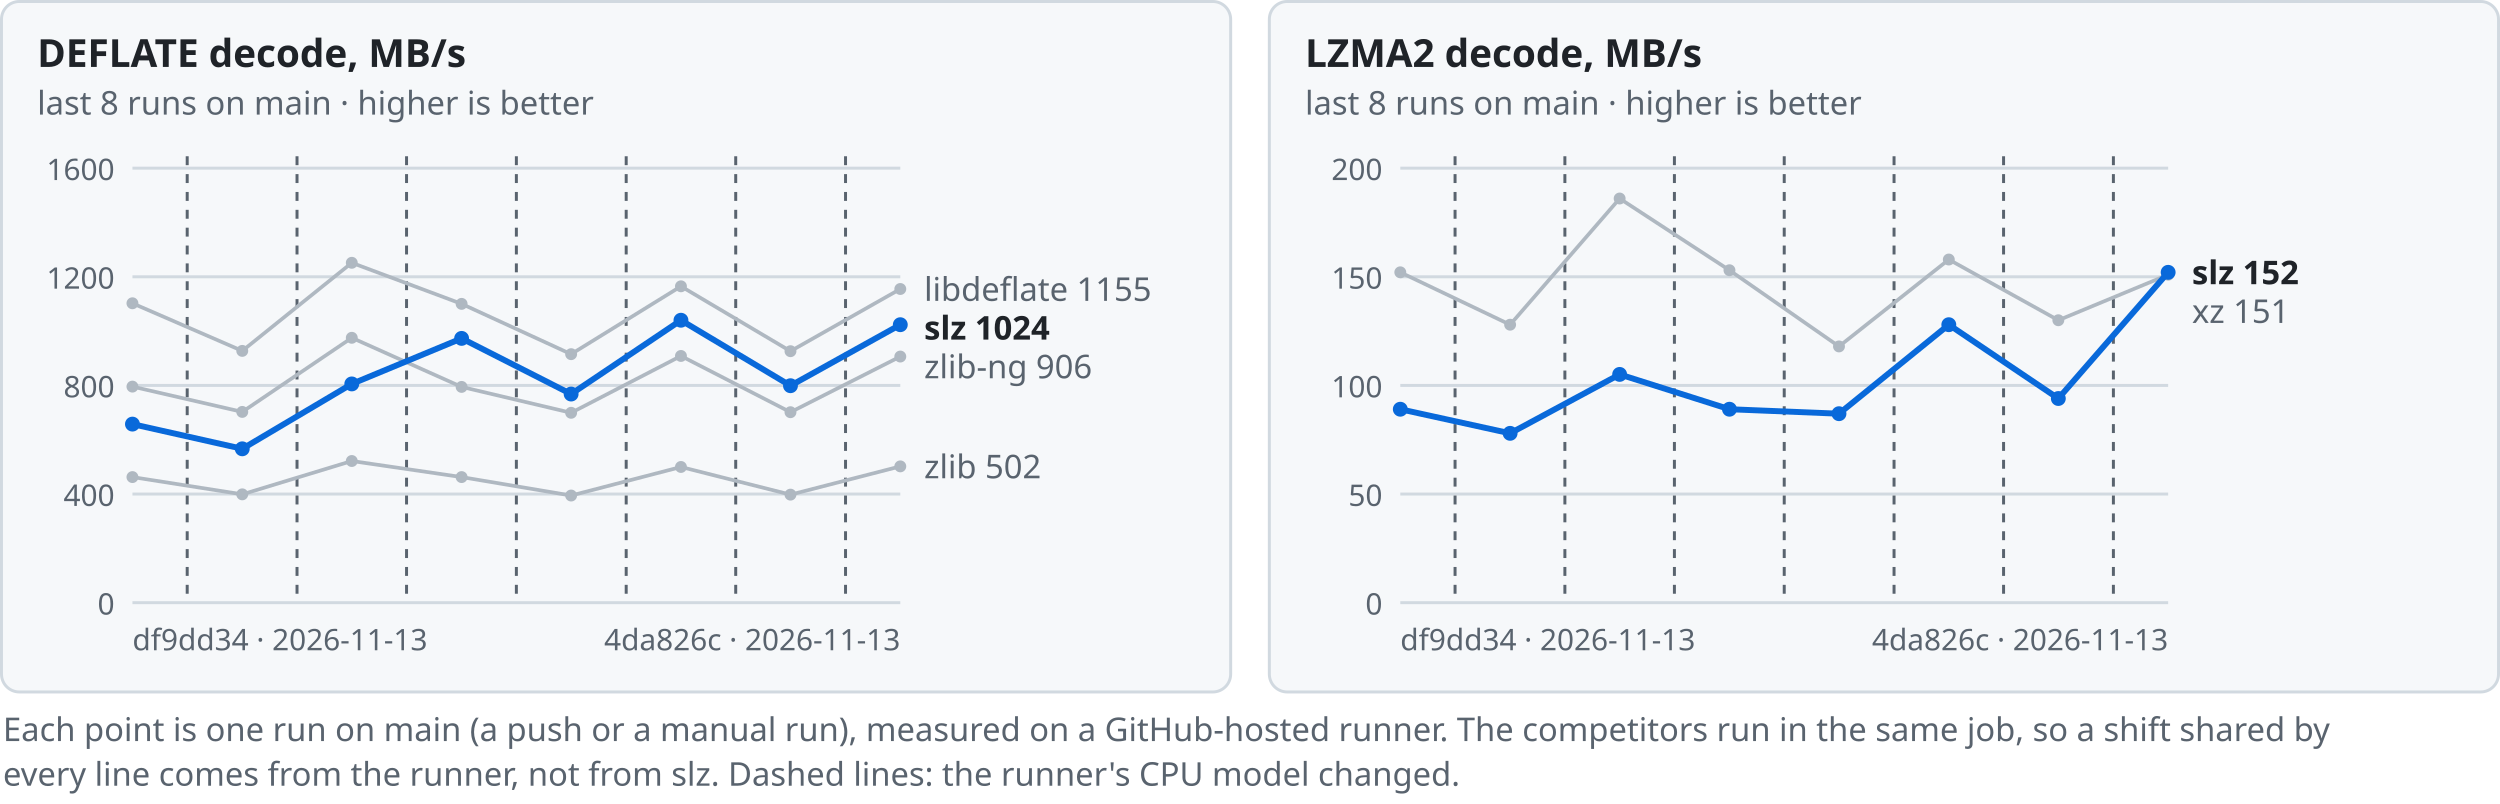
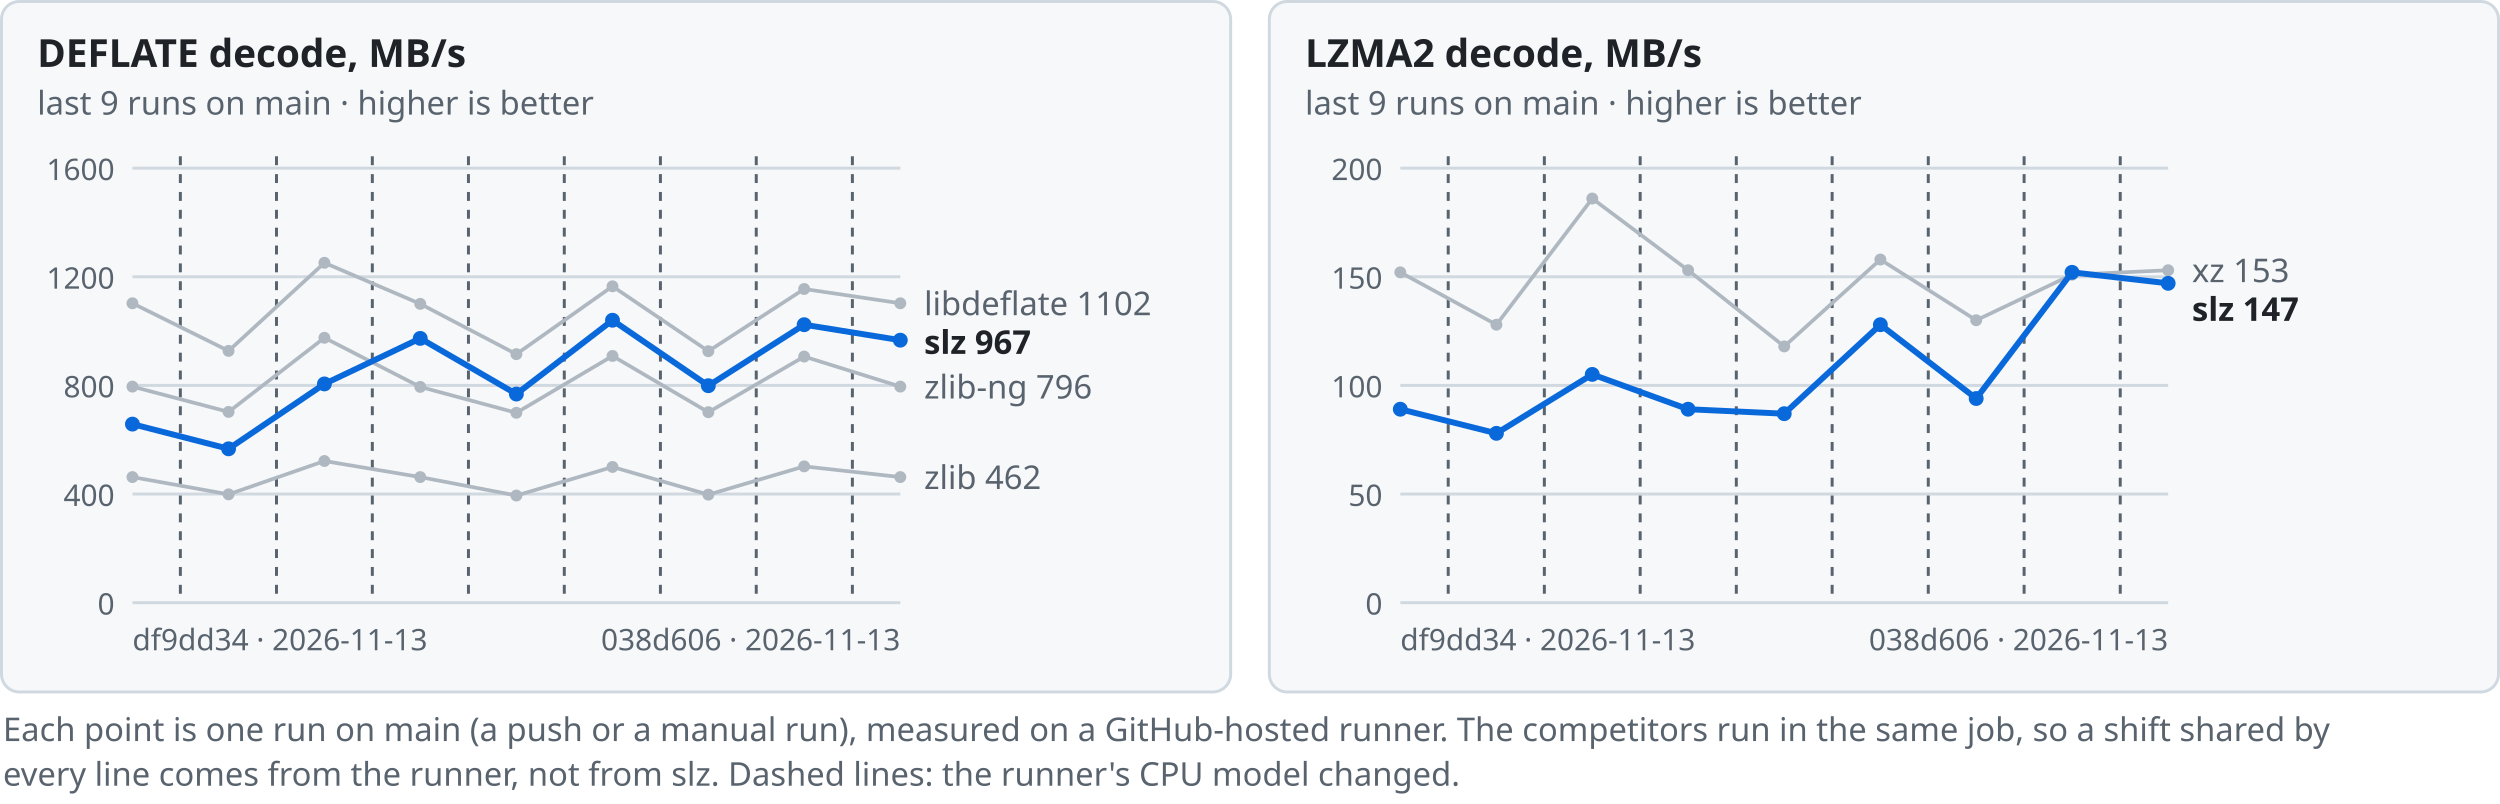
<svg xmlns="http://www.w3.org/2000/svg" width="840" height="270" viewBox="0 0 840 270" role="img" aria-labelledby="title desc">
  <style>text{font-family:-apple-system,BlinkMacSystemFont,'Segoe UI','Noto Sans',Helvetica,Arial,sans-serif;font-variant-numeric:tabular-nums}</style>
  <rect x="0.5" y="0.5" width="413.0" height="232.0" fill="#f6f8fa" rx="6" stroke="#d1d9e0" />
  <text x="12.5" y="22.5" font-size="13" fill="#1f2328" font-weight="600">DEFLATE decode, MB/s</text>
-   <text x="12.5" y="38.5" font-size="11" fill="#59636e">last 8 runs on main · higher is better</text>
+   <text x="12.5" y="38.5" font-size="11" fill="#59636e">last 9 runs on main · higher is better</text>
  <line x1="44.5" y1="202.5" x2="302.5" y2="202.5" stroke="#d1d9e0" stroke-width="1" />
  <text x="38.5" y="206.5" font-size="10" fill="#59636e" text-anchor="end">0</text>
  <line x1="44.5" y1="166.0" x2="302.5" y2="166.0" stroke="#d1d9e0" stroke-width="1" />
  <text x="38.5" y="170.0" font-size="10" fill="#59636e" text-anchor="end">400</text>
  <line x1="44.5" y1="129.5" x2="302.5" y2="129.5" stroke="#d1d9e0" stroke-width="1" />
  <text x="38.5" y="133.5" font-size="10" fill="#59636e" text-anchor="end">800</text>
  <line x1="44.5" y1="93.0" x2="302.5" y2="93.0" stroke="#d1d9e0" stroke-width="1" />
  <text x="38.5" y="97.0" font-size="10" fill="#59636e" text-anchor="end">1200</text>
  <line x1="44.5" y1="56.5" x2="302.5" y2="56.5" stroke="#d1d9e0" stroke-width="1" />
  <text x="38.5" y="60.5" font-size="10" fill="#59636e" text-anchor="end">1600</text>
-   <line x1="62.9" y1="52.5" x2="62.9" y2="202.5" stroke="#59636e" stroke-width="1" stroke-dasharray="3 3" />
-   <line x1="99.8" y1="52.5" x2="99.8" y2="202.5" stroke="#59636e" stroke-width="1" stroke-dasharray="3 3" />
-   <line x1="136.6" y1="52.5" x2="136.6" y2="202.5" stroke="#59636e" stroke-width="1" stroke-dasharray="3 3" />
-   <line x1="173.5" y1="52.5" x2="173.5" y2="202.5" stroke="#59636e" stroke-width="1" stroke-dasharray="3 3" />
-   <line x1="210.4" y1="52.5" x2="210.4" y2="202.5" stroke="#59636e" stroke-width="1" stroke-dasharray="3 3" />
-   <line x1="247.2" y1="52.5" x2="247.2" y2="202.5" stroke="#59636e" stroke-width="1" stroke-dasharray="3 3" />
-   <line x1="284.1" y1="52.5" x2="284.1" y2="202.5" stroke="#59636e" stroke-width="1" stroke-dasharray="3 3" />
-   <polyline points="44.5,101.9 81.4,117.9 118.2,88.3 155.1,102.1 191.9,119.0 228.8,96.2 265.6,118.0 302.5,97.1" fill="none" stroke="#afb8c1" stroke-width="1.25" stroke-linejoin="round" stroke-linecap="round" />
+   <line x1="60.6" y1="52.5" x2="60.6" y2="202.5" stroke="#59636e" stroke-width="1" stroke-dasharray="3 3" />
+   <line x1="92.9" y1="52.5" x2="92.9" y2="202.5" stroke="#59636e" stroke-width="1" stroke-dasharray="3 3" />
+   <line x1="125.1" y1="52.5" x2="125.1" y2="202.5" stroke="#59636e" stroke-width="1" stroke-dasharray="3 3" />
+   <line x1="157.4" y1="52.5" x2="157.4" y2="202.5" stroke="#59636e" stroke-width="1" stroke-dasharray="3 3" />
+   <line x1="189.6" y1="52.5" x2="189.6" y2="202.5" stroke="#59636e" stroke-width="1" stroke-dasharray="3 3" />
+   <line x1="221.9" y1="52.5" x2="221.9" y2="202.5" stroke="#59636e" stroke-width="1" stroke-dasharray="3 3" />
+   <line x1="254.1" y1="52.5" x2="254.1" y2="202.5" stroke="#59636e" stroke-width="1" stroke-dasharray="3 3" />
+   <line x1="286.4" y1="52.5" x2="286.4" y2="202.5" stroke="#59636e" stroke-width="1" stroke-dasharray="3 3" />
+   <polyline points="44.5,101.9 76.8,117.9 109.0,88.3 141.2,102.1 173.5,119.0 205.8,96.2 238.0,118.0 270.2,97.1 302.5,101.9" fill="none" stroke="#afb8c1" stroke-width="1.25" stroke-linejoin="round" stroke-linecap="round" />
  <circle cx="44.5" cy="101.9" r="2" fill="#afb8c1" />
-   <circle cx="81.4" cy="117.9" r="2" fill="#afb8c1" />
-   <circle cx="118.2" cy="88.3" r="2" fill="#afb8c1" />
-   <circle cx="155.1" cy="102.1" r="2" fill="#afb8c1" />
-   <circle cx="191.9" cy="119.0" r="2" fill="#afb8c1" />
-   <circle cx="228.8" cy="96.2" r="2" fill="#afb8c1" />
-   <circle cx="265.6" cy="118.0" r="2" fill="#afb8c1" />
-   <circle cx="302.5" cy="97.1" r="2" fill="#afb8c1" />
-   <polyline points="44.5,129.9 81.4,138.4 118.2,113.5 155.1,130.0 191.9,138.7 228.8,119.6 265.6,138.5 302.5,119.8" fill="none" stroke="#afb8c1" stroke-width="1.25" stroke-linejoin="round" stroke-linecap="round" />
+   <circle cx="76.8" cy="117.9" r="2" fill="#afb8c1" />
+   <circle cx="109.0" cy="88.3" r="2" fill="#afb8c1" />
+   <circle cx="141.2" cy="102.1" r="2" fill="#afb8c1" />
+   <circle cx="173.5" cy="119.0" r="2" fill="#afb8c1" />
+   <circle cx="205.8" cy="96.2" r="2" fill="#afb8c1" />
+   <circle cx="238.0" cy="118.0" r="2" fill="#afb8c1" />
+   <circle cx="270.2" cy="97.1" r="2" fill="#afb8c1" />
+   <circle cx="302.5" cy="101.9" r="2" fill="#afb8c1" />
+   <polyline points="44.5,129.9 76.8,138.4 109.0,113.5 141.2,130.0 173.5,138.7 205.8,119.6 238.0,138.5 270.2,119.8 302.5,129.9" fill="none" stroke="#afb8c1" stroke-width="1.25" stroke-linejoin="round" stroke-linecap="round" />
  <circle cx="44.5" cy="129.9" r="2" fill="#afb8c1" />
-   <circle cx="81.4" cy="138.4" r="2" fill="#afb8c1" />
-   <circle cx="118.2" cy="113.5" r="2" fill="#afb8c1" />
-   <circle cx="155.1" cy="130.0" r="2" fill="#afb8c1" />
-   <circle cx="191.9" cy="138.7" r="2" fill="#afb8c1" />
-   <circle cx="228.8" cy="119.6" r="2" fill="#afb8c1" />
-   <circle cx="265.6" cy="138.5" r="2" fill="#afb8c1" />
-   <circle cx="302.5" cy="119.8" r="2" fill="#afb8c1" />
-   <polyline points="44.5,160.3 81.4,166.1 118.2,154.9 155.1,160.3 191.9,166.5 228.8,156.9 265.6,166.2 302.5,156.7" fill="none" stroke="#afb8c1" stroke-width="1.25" stroke-linejoin="round" stroke-linecap="round" />
+   <circle cx="76.8" cy="138.4" r="2" fill="#afb8c1" />
+   <circle cx="109.0" cy="113.5" r="2" fill="#afb8c1" />
+   <circle cx="141.2" cy="130.0" r="2" fill="#afb8c1" />
+   <circle cx="173.5" cy="138.7" r="2" fill="#afb8c1" />
+   <circle cx="205.8" cy="119.6" r="2" fill="#afb8c1" />
+   <circle cx="238.0" cy="138.5" r="2" fill="#afb8c1" />
+   <circle cx="270.2" cy="119.8" r="2" fill="#afb8c1" />
+   <circle cx="302.5" cy="129.9" r="2" fill="#afb8c1" />
+   <polyline points="44.5,160.3 76.8,166.1 109.0,154.9 141.2,160.3 173.5,166.5 205.8,156.9 238.0,166.2 270.2,156.7 302.5,160.3" fill="none" stroke="#afb8c1" stroke-width="1.25" stroke-linejoin="round" stroke-linecap="round" />
  <circle cx="44.5" cy="160.3" r="2" fill="#afb8c1" />
-   <circle cx="81.4" cy="166.1" r="2" fill="#afb8c1" />
-   <circle cx="118.2" cy="154.9" r="2" fill="#afb8c1" />
-   <circle cx="155.1" cy="160.3" r="2" fill="#afb8c1" />
-   <circle cx="191.9" cy="166.5" r="2" fill="#afb8c1" />
-   <circle cx="228.8" cy="156.9" r="2" fill="#afb8c1" />
-   <circle cx="265.6" cy="166.2" r="2" fill="#afb8c1" />
-   <circle cx="302.5" cy="156.7" r="2" fill="#afb8c1" />
-   <polyline points="44.5,142.5 81.4,150.8 118.2,129.0 155.1,113.7 191.9,132.4 228.8,107.6 265.6,129.6 302.5,109.1" fill="none" stroke="#0969da" stroke-width="2" stroke-linejoin="round" stroke-linecap="round" />
+   <circle cx="76.8" cy="166.1" r="2" fill="#afb8c1" />
+   <circle cx="109.0" cy="154.9" r="2" fill="#afb8c1" />
+   <circle cx="141.2" cy="160.3" r="2" fill="#afb8c1" />
+   <circle cx="173.5" cy="166.5" r="2" fill="#afb8c1" />
+   <circle cx="205.8" cy="156.9" r="2" fill="#afb8c1" />
+   <circle cx="238.0" cy="166.2" r="2" fill="#afb8c1" />
+   <circle cx="270.2" cy="156.7" r="2" fill="#afb8c1" />
+   <circle cx="302.5" cy="160.3" r="2" fill="#afb8c1" />
+   <polyline points="44.5,142.5 76.8,150.8 109.0,129.0 141.2,113.7 173.5,132.4 205.8,107.6 238.0,129.6 270.2,109.1 302.5,114.3" fill="none" stroke="#0969da" stroke-width="2" stroke-linejoin="round" stroke-linecap="round" />
  <circle cx="44.5" cy="142.5" r="2.5" fill="#0969da" />
-   <circle cx="81.4" cy="150.8" r="2.5" fill="#0969da" />
-   <circle cx="118.2" cy="129.0" r="2.5" fill="#0969da" />
-   <circle cx="155.1" cy="113.7" r="2.5" fill="#0969da" />
-   <circle cx="191.9" cy="132.4" r="2.5" fill="#0969da" />
-   <circle cx="228.8" cy="107.6" r="2.5" fill="#0969da" />
-   <circle cx="265.6" cy="129.6" r="2.5" fill="#0969da" />
-   <circle cx="302.5" cy="109.1" r="2.5" fill="#0969da" />
-   <text x="310.5" y="101.1" font-size="11" fill="#59636e">libdeflate 1155</text>
-   <text x="310.5" y="114.1" font-size="11" fill="#1f2328" font-weight="600">slz 1024</text>
-   <text x="310.5" y="127.1" font-size="11" fill="#59636e">zlib-ng 906</text>
-   <text x="310.5" y="160.7" font-size="11" fill="#59636e">zlib 502</text>
+   <circle cx="76.8" cy="150.8" r="2.5" fill="#0969da" />
+   <circle cx="109.0" cy="129.0" r="2.5" fill="#0969da" />
+   <circle cx="141.2" cy="113.7" r="2.5" fill="#0969da" />
+   <circle cx="173.5" cy="132.4" r="2.5" fill="#0969da" />
+   <circle cx="205.8" cy="107.6" r="2.5" fill="#0969da" />
+   <circle cx="238.0" cy="129.6" r="2.5" fill="#0969da" />
+   <circle cx="270.2" cy="109.1" r="2.5" fill="#0969da" />
+   <circle cx="302.5" cy="114.3" r="2.5" fill="#0969da" />
+   <text x="310.5" y="105.9" font-size="11" fill="#59636e">libdeflate 1102</text>
+   <text x="310.5" y="118.9" font-size="11" fill="#1f2328" font-weight="600">slz 967</text>
+   <text x="310.5" y="133.9" font-size="11" fill="#59636e">zlib-ng 796</text>
+   <text x="310.5" y="164.3" font-size="11" fill="#59636e">zlib 462</text>
  <text x="44.5" y="218.5" font-size="10" fill="#59636e">df9dd34 · 2026-11-13</text>
-   <text x="302.5" y="218.5" font-size="10" fill="#59636e" text-anchor="end">4da826c · 2026-11-13</text>
+   <text x="302.5" y="218.5" font-size="10" fill="#59636e" text-anchor="end">038d606 · 2026-11-13</text>
  <rect x="426.5" y="0.5" width="413.0" height="232.0" fill="#f6f8fa" rx="6" stroke="#d1d9e0" />
  <text x="438.5" y="22.5" font-size="13" fill="#1f2328" font-weight="600">LZMA2 decode, MB/s</text>
-   <text x="438.5" y="38.5" font-size="11" fill="#59636e">last 8 runs on main · higher is better</text>
+   <text x="438.5" y="38.5" font-size="11" fill="#59636e">last 9 runs on main · higher is better</text>
  <line x1="470.5" y1="202.5" x2="728.5" y2="202.5" stroke="#d1d9e0" stroke-width="1" />
  <text x="464.5" y="206.5" font-size="10" fill="#59636e" text-anchor="end">0</text>
  <line x1="470.5" y1="166.0" x2="728.5" y2="166.0" stroke="#d1d9e0" stroke-width="1" />
  <text x="464.5" y="170.0" font-size="10" fill="#59636e" text-anchor="end">50</text>
  <line x1="470.5" y1="129.5" x2="728.5" y2="129.5" stroke="#d1d9e0" stroke-width="1" />
  <text x="464.5" y="133.5" font-size="10" fill="#59636e" text-anchor="end">100</text>
  <line x1="470.5" y1="93.0" x2="728.5" y2="93.0" stroke="#d1d9e0" stroke-width="1" />
  <text x="464.5" y="97.0" font-size="10" fill="#59636e" text-anchor="end">150</text>
  <line x1="470.5" y1="56.5" x2="728.5" y2="56.5" stroke="#d1d9e0" stroke-width="1" />
  <text x="464.5" y="60.5" font-size="10" fill="#59636e" text-anchor="end">200</text>
-   <line x1="488.9" y1="52.5" x2="488.9" y2="202.5" stroke="#59636e" stroke-width="1" stroke-dasharray="3 3" />
-   <line x1="525.8" y1="52.5" x2="525.8" y2="202.5" stroke="#59636e" stroke-width="1" stroke-dasharray="3 3" />
-   <line x1="562.6" y1="52.5" x2="562.6" y2="202.5" stroke="#59636e" stroke-width="1" stroke-dasharray="3 3" />
-   <line x1="599.5" y1="52.5" x2="599.5" y2="202.5" stroke="#59636e" stroke-width="1" stroke-dasharray="3 3" />
-   <line x1="636.4" y1="52.5" x2="636.4" y2="202.5" stroke="#59636e" stroke-width="1" stroke-dasharray="3 3" />
-   <line x1="673.2" y1="52.5" x2="673.2" y2="202.5" stroke="#59636e" stroke-width="1" stroke-dasharray="3 3" />
-   <line x1="710.1" y1="52.5" x2="710.1" y2="202.5" stroke="#59636e" stroke-width="1" stroke-dasharray="3 3" />
-   <polyline points="470.5,91.5 507.4,109.1 544.2,66.7 581.1,90.8 617.9,116.4 654.8,87.2 691.6,107.6 728.5,92.3" fill="none" stroke="#afb8c1" stroke-width="1.25" stroke-linejoin="round" stroke-linecap="round" />
+   <line x1="486.6" y1="52.5" x2="486.6" y2="202.5" stroke="#59636e" stroke-width="1" stroke-dasharray="3 3" />
+   <line x1="518.9" y1="52.5" x2="518.9" y2="202.5" stroke="#59636e" stroke-width="1" stroke-dasharray="3 3" />
+   <line x1="551.1" y1="52.5" x2="551.1" y2="202.5" stroke="#59636e" stroke-width="1" stroke-dasharray="3 3" />
+   <line x1="583.4" y1="52.5" x2="583.4" y2="202.5" stroke="#59636e" stroke-width="1" stroke-dasharray="3 3" />
+   <line x1="615.6" y1="52.5" x2="615.6" y2="202.5" stroke="#59636e" stroke-width="1" stroke-dasharray="3 3" />
+   <line x1="647.9" y1="52.5" x2="647.9" y2="202.5" stroke="#59636e" stroke-width="1" stroke-dasharray="3 3" />
+   <line x1="680.1" y1="52.5" x2="680.1" y2="202.5" stroke="#59636e" stroke-width="1" stroke-dasharray="3 3" />
+   <line x1="712.4" y1="52.5" x2="712.4" y2="202.5" stroke="#59636e" stroke-width="1" stroke-dasharray="3 3" />
+   <polyline points="470.5,91.5 502.8,109.1 535.0,66.7 567.2,90.8 599.5,116.4 631.8,87.2 664.0,107.6 696.2,92.3 728.5,90.8" fill="none" stroke="#afb8c1" stroke-width="1.25" stroke-linejoin="round" stroke-linecap="round" />
  <circle cx="470.5" cy="91.5" r="2" fill="#afb8c1" />
-   <circle cx="507.4" cy="109.1" r="2" fill="#afb8c1" />
-   <circle cx="544.2" cy="66.7" r="2" fill="#afb8c1" />
-   <circle cx="581.1" cy="90.8" r="2" fill="#afb8c1" />
-   <circle cx="617.9" cy="116.4" r="2" fill="#afb8c1" />
-   <circle cx="654.8" cy="87.2" r="2" fill="#afb8c1" />
-   <circle cx="691.6" cy="107.6" r="2" fill="#afb8c1" />
-   <circle cx="728.5" cy="92.3" r="2" fill="#afb8c1" />
-   <polyline points="470.5,137.5 507.4,145.6 544.2,125.8 581.1,137.5 617.9,139.0 654.8,109.1 691.6,133.9 728.5,91.5" fill="none" stroke="#0969da" stroke-width="2" stroke-linejoin="round" stroke-linecap="round" />
+   <circle cx="502.8" cy="109.1" r="2" fill="#afb8c1" />
+   <circle cx="535.0" cy="66.7" r="2" fill="#afb8c1" />
+   <circle cx="567.2" cy="90.8" r="2" fill="#afb8c1" />
+   <circle cx="599.5" cy="116.4" r="2" fill="#afb8c1" />
+   <circle cx="631.8" cy="87.2" r="2" fill="#afb8c1" />
+   <circle cx="664.0" cy="107.6" r="2" fill="#afb8c1" />
+   <circle cx="696.2" cy="92.3" r="2" fill="#afb8c1" />
+   <circle cx="728.5" cy="90.8" r="2" fill="#afb8c1" />
+   <polyline points="470.5,137.5 502.8,145.6 535.0,125.8 567.2,137.5 599.5,139.0 631.8,109.1 664.0,133.9 696.2,91.5 728.5,95.2" fill="none" stroke="#0969da" stroke-width="2" stroke-linejoin="round" stroke-linecap="round" />
  <circle cx="470.5" cy="137.5" r="2.5" fill="#0969da" />
-   <circle cx="507.4" cy="145.6" r="2.5" fill="#0969da" />
-   <circle cx="544.2" cy="125.8" r="2.5" fill="#0969da" />
-   <circle cx="581.1" cy="137.5" r="2.5" fill="#0969da" />
-   <circle cx="617.9" cy="139.0" r="2.5" fill="#0969da" />
-   <circle cx="654.8" cy="109.1" r="2.5" fill="#0969da" />
-   <circle cx="691.6" cy="133.9" r="2.5" fill="#0969da" />
-   <circle cx="728.5" cy="91.5" r="2.5" fill="#0969da" />
-   <text x="736.5" y="95.5" font-size="11" fill="#1f2328" font-weight="600">slz 152</text>
-   <text x="736.5" y="108.5" font-size="11" fill="#59636e">xz 151</text>
+   <circle cx="502.8" cy="145.6" r="2.5" fill="#0969da" />
+   <circle cx="535.0" cy="125.8" r="2.5" fill="#0969da" />
+   <circle cx="567.2" cy="137.5" r="2.5" fill="#0969da" />
+   <circle cx="599.5" cy="139.0" r="2.5" fill="#0969da" />
+   <circle cx="631.8" cy="109.1" r="2.5" fill="#0969da" />
+   <circle cx="664.0" cy="133.9" r="2.5" fill="#0969da" />
+   <circle cx="696.2" cy="91.5" r="2.5" fill="#0969da" />
+   <circle cx="728.5" cy="95.2" r="2.5" fill="#0969da" />
+   <text x="736.5" y="94.8" font-size="11" fill="#59636e">xz 153</text>
+   <text x="736.5" y="107.8" font-size="11" fill="#1f2328" font-weight="600">slz 147</text>
  <text x="470.5" y="218.5" font-size="10" fill="#59636e">df9dd34 · 2026-11-13</text>
-   <text x="728.5" y="218.5" font-size="10" fill="#59636e" text-anchor="end">4da826c · 2026-11-13</text>
+   <text x="728.5" y="218.5" font-size="10" fill="#59636e" text-anchor="end">038d606 · 2026-11-13</text>
  <text x="1.0" y="249.0" font-size="11" fill="#59636e">Each point is one run on main (a push or a manual run), measured on a GitHub-hosted runner. The competitors run in the same job, so a shift shared by</text>
  <text x="1.0" y="264.0" font-size="11" fill="#59636e">every line comes from the runner, not from slz. Dashed lines: the runner's CPU model changed.</text>
</svg>
